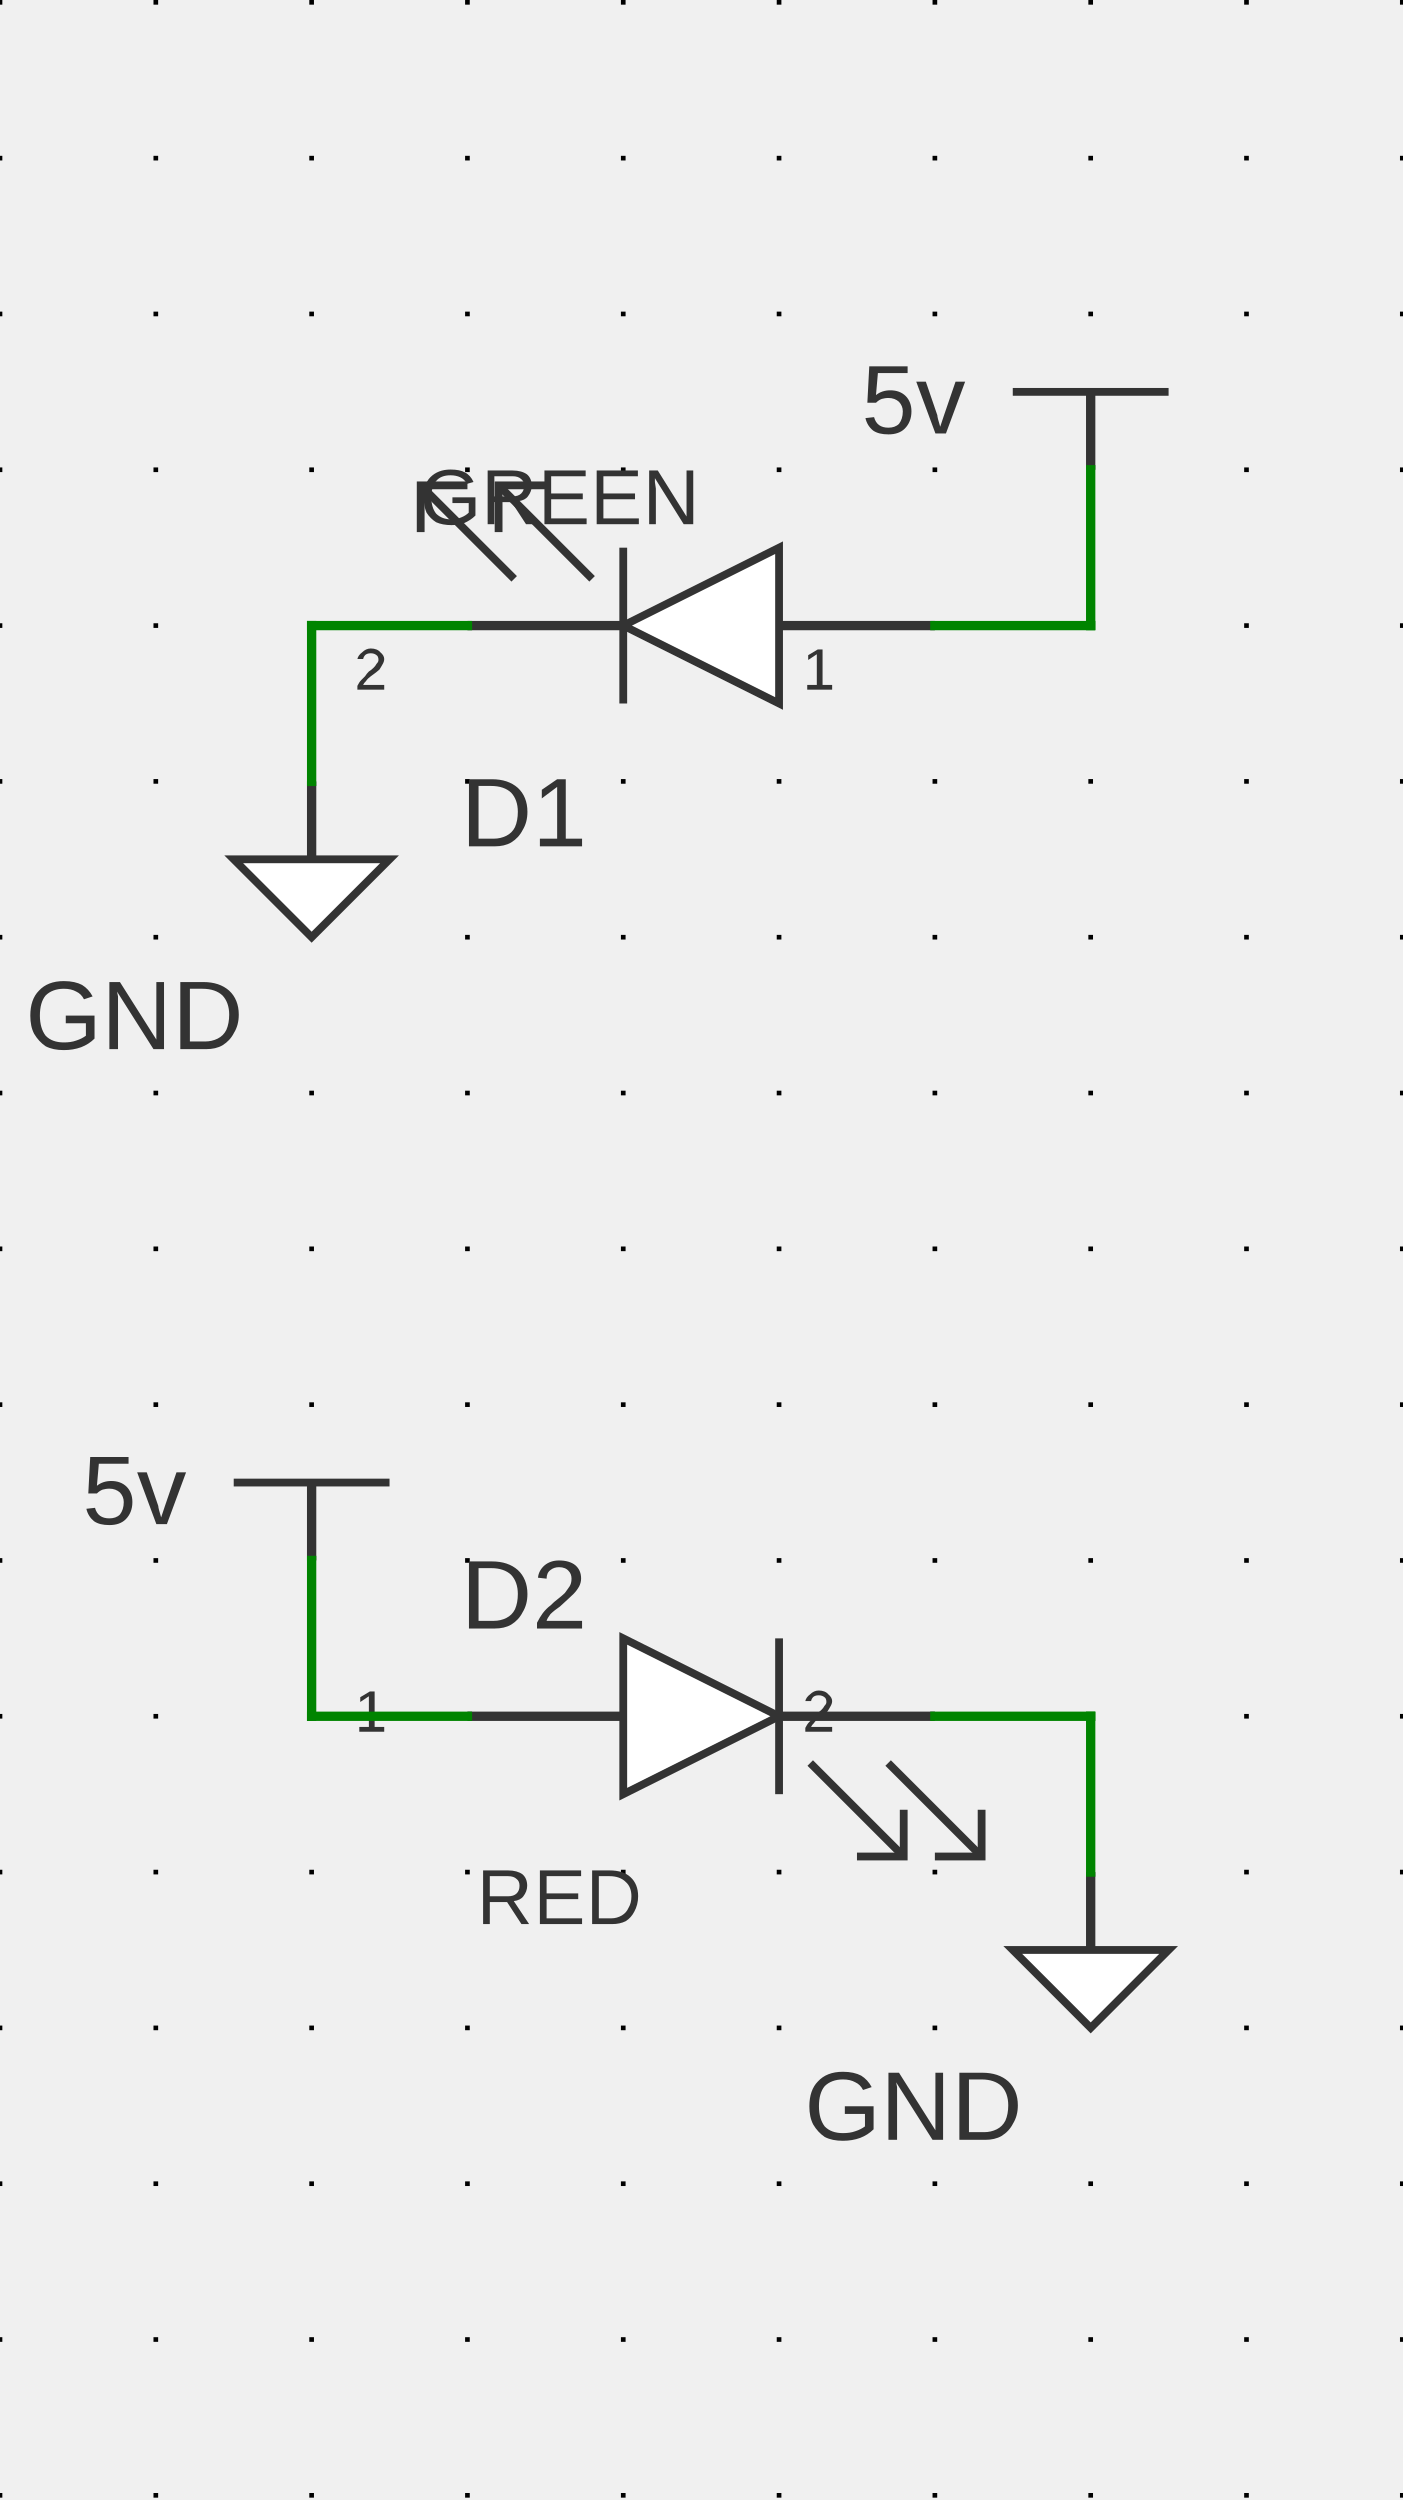
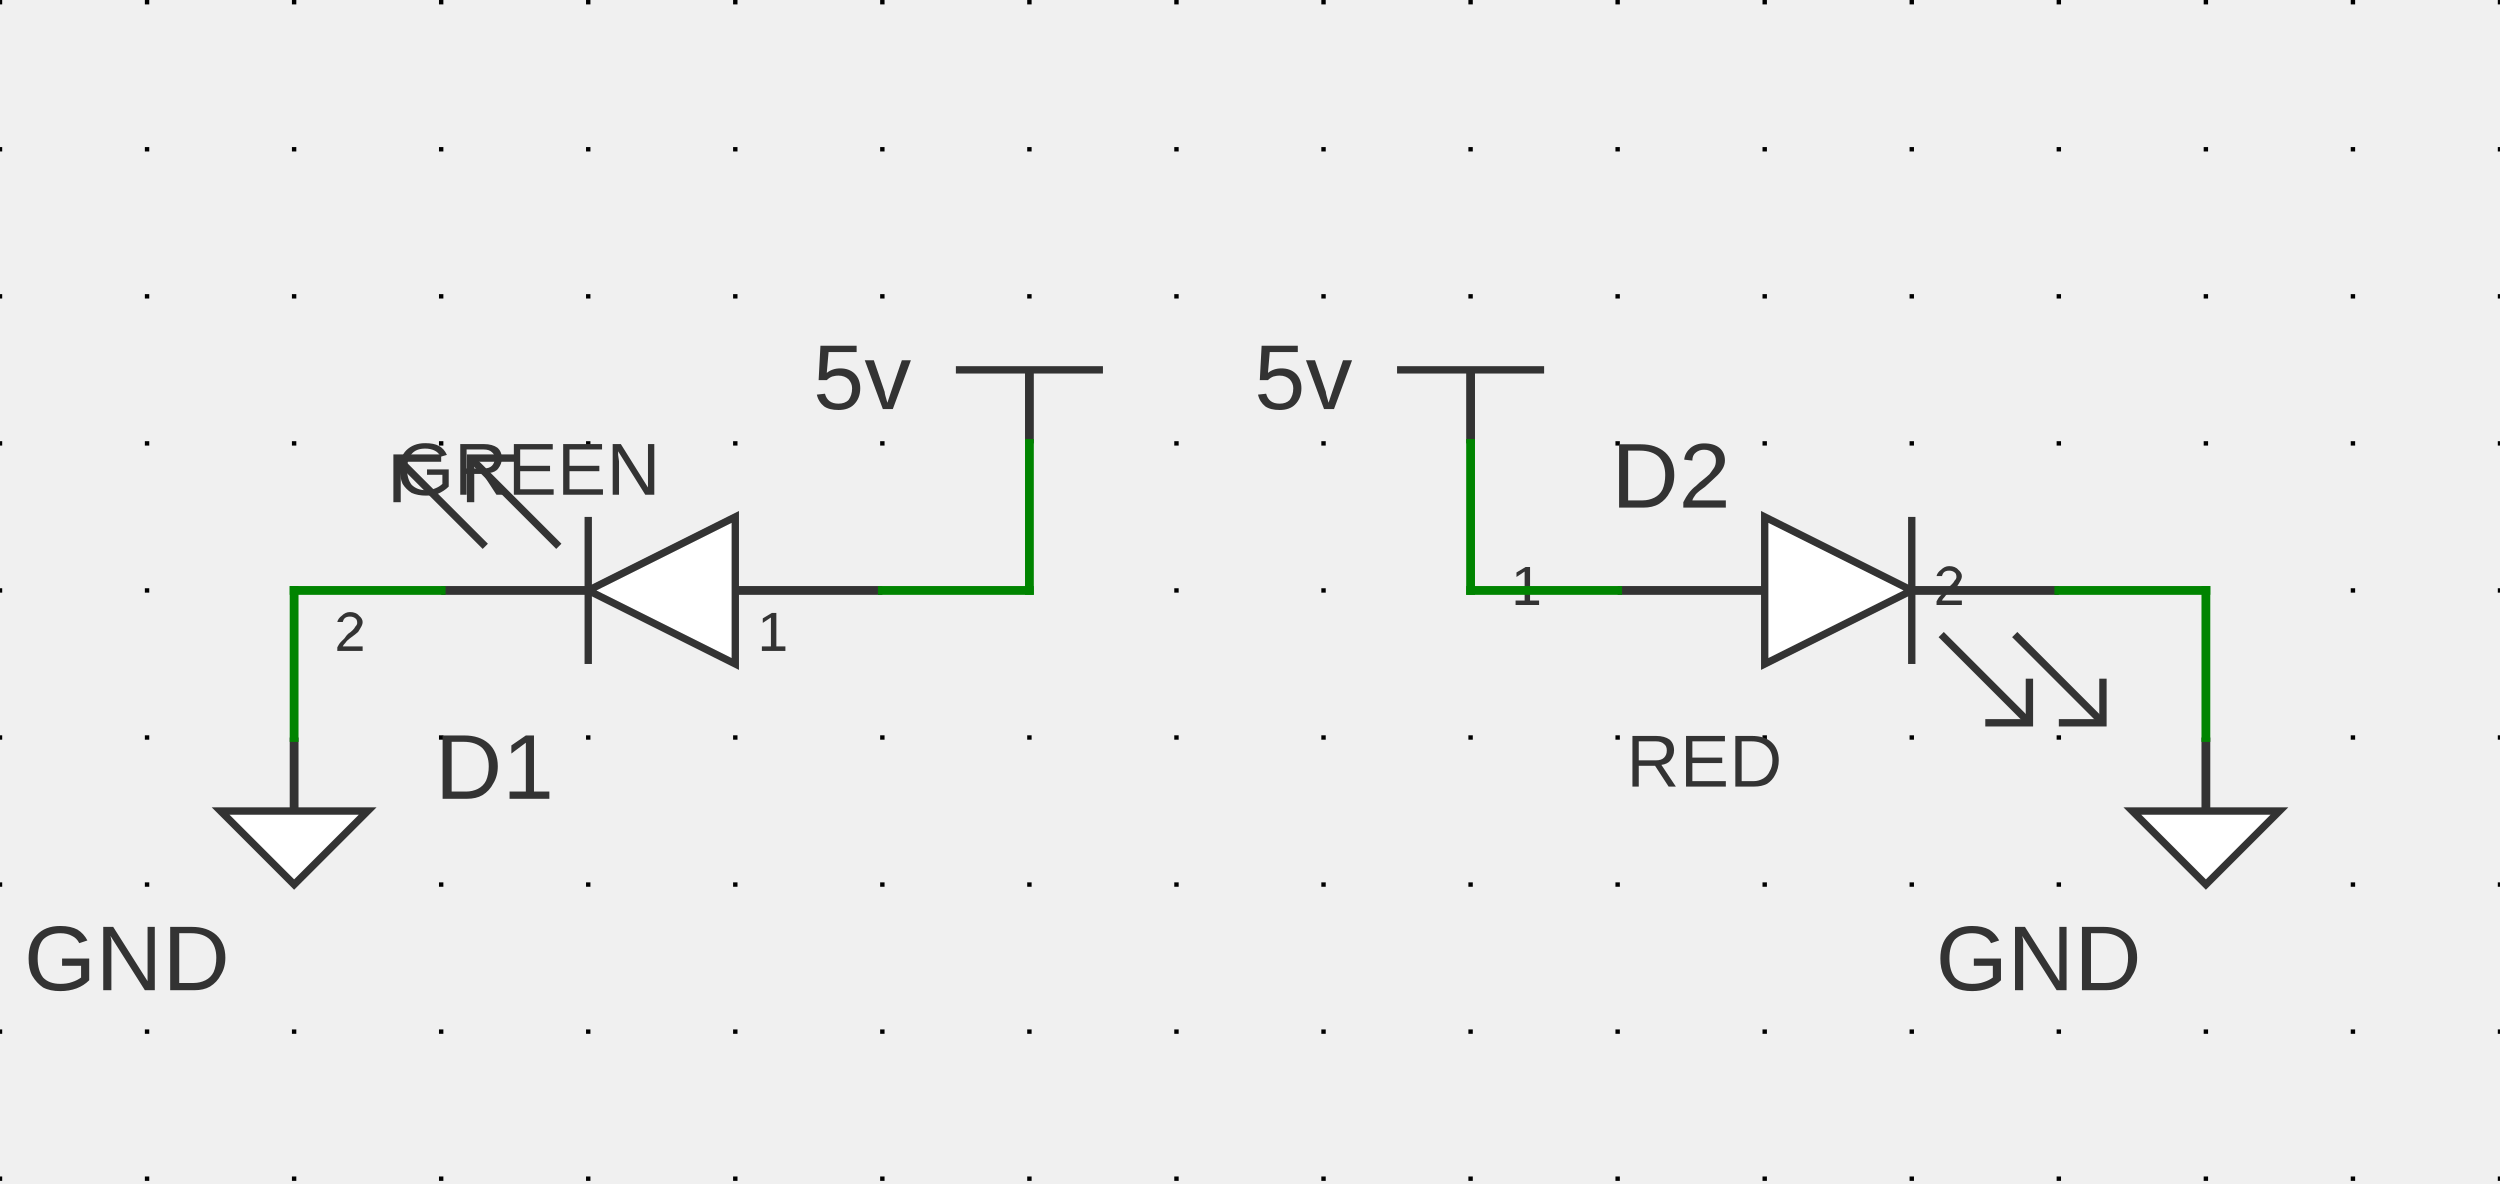
- <svg xmlns="http://www.w3.org/2000/svg" xmlns:ns1="http://svgjs.dev/svgjs" version="1.1" width="215.986" height="385.054" viewBox="-2.54 -2.578 22.86 40.754">
+ <svg xmlns="http://www.w3.org/2000/svg" xmlns:ns1="http://svgjs.dev/svgjs" version="1.1" width="407.973" height="193.067" viewBox="-2.54 -2.578 43.18 20.434">
  <g id="sheet-0" class="sheet" transform="matrix(1,0,0,1,0,0)">
    <g class="sheet-elements" transform="matrix(1,0,0,1,0,0)">
      <g transform="matrix(1,0,0,1,0,0)" class="grid">
-         <path d="M -2.54 -2.578 L -2.54 38.176 M 0 -2.578 L 0 38.176 M 2.54 -2.578 L 2.54 38.176 M 5.08 -2.578 L 5.08 38.176 M 7.62 -2.578 L 7.62 38.176 M 10.16 -2.578 L 10.16 38.176 M 12.7 -2.578 L 12.7 38.176 M 15.24 -2.578 L 15.24 38.176 M 17.78 -2.578 L 17.78 38.176 M 20.32 -2.578 L 20.32 38.176" stroke-dasharray="0.076,2.464" stroke-width="0.076" stroke="#000000" />
+         <path d="M -2.54 -2.578 L -2.54 17.856 M 0 -2.578 L 0 17.856 M 2.54 -2.578 L 2.54 17.856 M 5.08 -2.578 L 5.08 17.856 M 7.62 -2.578 L 7.62 17.856 M 10.16 -2.578 L 10.16 17.856 M 12.7 -2.578 L 12.7 17.856 M 15.24 -2.578 L 15.24 17.856 M 17.78 -2.578 L 17.78 17.856 M 20.32 -2.578 L 20.32 17.856 M 22.86 -2.578 L 22.86 17.856 M 25.4 -2.578 L 25.4 17.856 M 27.94 -2.578 L 27.94 17.856 M 30.48 -2.578 L 30.48 17.856 M 33.02 -2.578 L 33.02 17.856 M 35.56 -2.578 L 35.56 17.856 M 38.1 -2.578 L 38.1 17.856 M 40.64 -2.578 L 40.64 17.856" stroke-dasharray="0.076,2.464" stroke-width="0.076" stroke="#000000" />
      </g>
      <g transform="matrix(1,0,0,1,2.54,11.43)">
        <g>
          <path d="M -1.27 0 L 1.27 0 L 0 1.27 Z" stroke-width="0.127" stroke="#333333" fill="#ffffff" />
          <path d="M 0 -1.27 L 0 0" stroke-width="0.152" stroke="#333333" />
          <g transform="matrix(1,0,0,1,0,2.54)">
            <text fill="#333333" font-family="Arial" font-size="1.6" text-anchor="middle" dominant-baseline="central" font-weight="regular" xml:space="preserve" transform="matrix(1,0,0,1,0,0)" ns1:data="{&quot;leading&quot;:&quot;1.3&quot;}">
              <tspan dy="0" x="0" ns1:data="{&quot;newLined&quot;:true}">GND</tspan>
            </text>
          </g>
        </g>
      </g>
      <g transform="matrix(1,0,0,1,8.89,7.62)">
        <g>
          <path d="M 1.27 -1.27 L 1.27 1.27 L -1.27 0 Z" stroke-width="0.127" stroke="#333333" fill="#ffffff" />
          <path d="M -1.27 1.27 L -1.27 -1.27" stroke-width="0.127" stroke="#333333" fill="none" />
          <path d="M -1.778 -0.762 L -3.302 -2.286" stroke-width="0.127" stroke="#333333" fill="none" />
          <path d="M -3.302 -1.524 L -3.302 -2.286 L -2.54 -2.286" stroke-width="0.127" stroke="#333333" fill="none" />
          <path d="M -3.048 -0.762 L -4.572 -2.286" stroke-width="0.127" stroke="#333333" fill="none" />
          <path d="M -4.572 -1.524 L -4.572 -2.286 L -3.81 -2.286" stroke-width="0.127" stroke="#333333" fill="none" />
          <path d="M 3.81 0 L 1.27 0" stroke-width="0.152" stroke="#333333" />
          <path d="M -3.81 0 L -1.27 0" stroke-width="0.152" stroke="#333333" />
          <g transform="matrix(1,0,0,1,1.651,0.381)">
            <text fill="#333333" font-family="Arial" font-size="0.96" text-anchor="start" dominant-baseline="hanging" font-weight="regular" xml:space="preserve" transform="matrix(1,0,0,1,0,0)" ns1:data="{&quot;leading&quot;:&quot;1.3&quot;}">
              <tspan dy="0" x="0" ns1:data="{&quot;newLined&quot;:true}">1</tspan>
            </text>
          </g>
          <g transform="matrix(1,0,0,1,-1.651,0.381)">
            <text fill="#333333" font-family="Arial" font-size="0.96" text-anchor="end" dominant-baseline="hanging" font-weight="regular" xml:space="preserve" transform="matrix(1,0,0,1,0,0)" ns1:data="{&quot;leading&quot;:&quot;1.3&quot;}">
              <tspan dy="0" x="0" ns1:data="{&quot;newLined&quot;:true}">2</tspan>
            </text>
          </g>
          <g transform="matrix(1,0,0,1,0,2.54)">
            <text fill="#333333" font-family="Arial" font-size="1.6" text-anchor="middle" dominant-baseline="text-top" font-weight="regular" xml:space="preserve" transform="matrix(1,0,0,1,0,0)" ns1:data="{&quot;leading&quot;:&quot;1.3&quot;}">
              <tspan dy="0" x="0" ns1:data="{&quot;newLined&quot;:true}">D1</tspan>
            </text>
          </g>
          <g transform="matrix(1,0,0,1,0,-2.54)">
            <text fill="#333333" font-family="Arial" font-size="1.28" text-anchor="middle" dominant-baseline="hanging" font-weight="regular" xml:space="preserve" transform="matrix(1,0,0,1,0,0)" ns1:data="{&quot;leading&quot;:&quot;1.3&quot;}">
              <tspan dy="0" x="0" ns1:data="{&quot;newLined&quot;:true}">GREEN</tspan>
            </text>
          </g>
        </g>
      </g>
      <g transform="matrix(1,0,0,1,15.24,3.81)">
        <g>
          <path d="M -1.27 0 L 1.27 0" stroke-width="0.127" stroke="#333333" fill="none" />
          <path d="M 0 1.27 L 0 0" stroke-width="0.152" stroke="#333333" />
          <g transform="matrix(1,0,0,1,0,-0.381)">
            <text fill="#333333" font-family="Arial" font-size="1.6" text-anchor="middle" dominant-baseline="text-top" font-weight="regular" xml:space="preserve" transform="matrix(1,0,0,1,0,0)" ns1:data="{&quot;leading&quot;:&quot;1.3&quot;}">
              <tspan dy="0" x="0" ns1:data="{&quot;newLined&quot;:true}">5v</tspan>
            </text>
          </g>
        </g>
      </g>
-       <g transform="matrix(1,0,0,1,2.54,21.59)">
+       <g transform="matrix(1,0,0,1,22.86,3.81)">
        <g>
          <path d="M -1.27 0 L 1.27 0" stroke-width="0.127" stroke="#333333" fill="none" />
          <path d="M 0 1.27 L 0 0" stroke-width="0.152" stroke="#333333" />
          <g transform="matrix(1,0,0,1,0,-0.381)">
            <text fill="#333333" font-family="Arial" font-size="1.6" text-anchor="middle" dominant-baseline="text-top" font-weight="regular" xml:space="preserve" transform="matrix(1,0,0,1,0,0)" ns1:data="{&quot;leading&quot;:&quot;1.3&quot;}">
              <tspan dy="0" x="0" ns1:data="{&quot;newLined&quot;:true}">5v</tspan>
            </text>
          </g>
        </g>
      </g>
-       <g transform="matrix(1,0,0,1,8.89,25.4)">
+       <g transform="matrix(1,0,0,1,29.21,7.62)">
        <g>
          <path d="M -1.27 1.27 L -1.27 -1.27 L 1.27 0 Z" stroke-width="0.127" stroke="#333333" fill="#ffffff" />
          <path d="M 1.27 -1.27 L 1.27 1.27" stroke-width="0.127" stroke="#333333" fill="none" />
          <path d="M 1.778 0.762 L 3.302 2.286" stroke-width="0.127" stroke="#333333" fill="none" />
          <path d="M 3.302 1.524 L 3.302 2.286 L 2.54 2.286" stroke-width="0.127" stroke="#333333" fill="none" />
          <path d="M 3.048 0.762 L 4.572 2.286" stroke-width="0.127" stroke="#333333" fill="none" />
          <path d="M 4.572 1.524 L 4.572 2.286 L 3.81 2.286" stroke-width="0.127" stroke="#333333" fill="none" />
          <path d="M -3.81 0 L -1.27 0" stroke-width="0.152" stroke="#333333" />
          <path d="M 3.81 0 L 1.27 0" stroke-width="0.152" stroke="#333333" />
          <g transform="matrix(1,0,0,1,-1.651,-0.381)">
            <text fill="#333333" font-family="Arial" font-size="0.96" text-anchor="end" dominant-baseline="text-top" font-weight="regular" xml:space="preserve" transform="matrix(1,0,0,1,0,0)" ns1:data="{&quot;leading&quot;:&quot;1.3&quot;}">
              <tspan dy="0" x="0" ns1:data="{&quot;newLined&quot;:true}">1</tspan>
            </text>
          </g>
          <g transform="matrix(1,0,0,1,1.651,-0.381)">
            <text fill="#333333" font-family="Arial" font-size="0.96" text-anchor="start" dominant-baseline="text-top" font-weight="regular" xml:space="preserve" transform="matrix(1,0,0,1,0,0)" ns1:data="{&quot;leading&quot;:&quot;1.3&quot;}">
              <tspan dy="0" x="0" ns1:data="{&quot;newLined&quot;:true}">2</tspan>
            </text>
          </g>
          <g transform="matrix(1,0,0,1,0,-2.54)">
            <text fill="#333333" font-family="Arial" font-size="1.6" text-anchor="middle" dominant-baseline="hanging" font-weight="regular" xml:space="preserve" transform="matrix(1,0,0,1,0,0)" ns1:data="{&quot;leading&quot;:&quot;1.3&quot;}">
              <tspan dy="0" x="0" ns1:data="{&quot;newLined&quot;:true}">D2</tspan>
            </text>
          </g>
          <g transform="matrix(1,0,0,1,0,2.54)">
            <text fill="#333333" font-family="Arial" font-size="1.28" text-anchor="middle" dominant-baseline="text-top" font-weight="regular" xml:space="preserve" transform="matrix(1,0,0,1,0,0)" ns1:data="{&quot;leading&quot;:&quot;1.3&quot;}">
              <tspan dy="0" x="0" ns1:data="{&quot;newLined&quot;:true}">RED</tspan>
            </text>
          </g>
        </g>
      </g>
-       <g transform="matrix(1,0,0,1,15.24,29.21)">
+       <g transform="matrix(1,0,0,1,35.56,11.43)">
        <g>
          <path d="M -1.27 0 L 1.27 0 L 0 1.27 Z" stroke-width="0.127" stroke="#333333" fill="#ffffff" />
          <path d="M 0 -1.27 L 0 0" stroke-width="0.152" stroke="#333333" />
          <g transform="matrix(1,0,0,1,0,2.54)">
            <text fill="#333333" font-family="Arial" font-size="1.6" text-anchor="middle" dominant-baseline="central" font-weight="regular" xml:space="preserve" transform="matrix(1,0,0,1,0,0)" ns1:data="{&quot;leading&quot;:&quot;1.3&quot;}">
              <tspan dy="0" x="0" ns1:data="{&quot;newLined&quot;:true}">GND</tspan>
            </text>
          </g>
        </g>
      </g>
      <g>
        <line x1="2.54" y1="10.16" x2="2.54" y2="7.62" stroke-linecap="square" stroke-width="0.152" stroke="#008400" fill="none" />
        <line x1="2.54" y1="7.62" x2="5.08" y2="7.62" stroke-linecap="square" stroke-width="0.152" stroke="#008400" fill="none" />
-         <line x1="12.7" y1="25.4" x2="15.24" y2="25.4" stroke-linecap="square" stroke-width="0.152" stroke="#008400" fill="none" />
-         <line x1="15.24" y1="25.4" x2="15.24" y2="27.94" stroke-linecap="square" stroke-width="0.152" stroke="#008400" fill="none" />
+         <line x1="33.02" y1="7.62" x2="35.56" y2="7.62" stroke-linecap="square" stroke-width="0.152" stroke="#008400" fill="none" />
+         <line x1="35.56" y1="7.62" x2="35.56" y2="10.16" stroke-linecap="square" stroke-width="0.152" stroke="#008400" fill="none" />
        <line x1="12.7" y1="7.62" x2="15.24" y2="7.62" stroke-linecap="square" stroke-width="0.152" stroke="#008400" fill="none" />
        <line x1="15.24" y1="7.62" x2="15.24" y2="5.08" stroke-linecap="square" stroke-width="0.152" stroke="#008400" fill="none" />
-         <line x1="2.54" y1="22.86" x2="2.54" y2="25.4" stroke-linecap="square" stroke-width="0.152" stroke="#008400" fill="none" />
-         <line x1="2.54" y1="25.4" x2="5.08" y2="25.4" stroke-linecap="square" stroke-width="0.152" stroke="#008400" fill="none" />
+         <line x1="22.86" y1="5.08" x2="22.86" y2="7.62" stroke-linecap="square" stroke-width="0.152" stroke="#008400" fill="none" />
+         <line x1="22.86" y1="7.62" x2="25.4" y2="7.62" stroke-linecap="square" stroke-width="0.152" stroke="#008400" fill="none" />
      </g>
      <g />
    </g>
  </g>
</svg>
